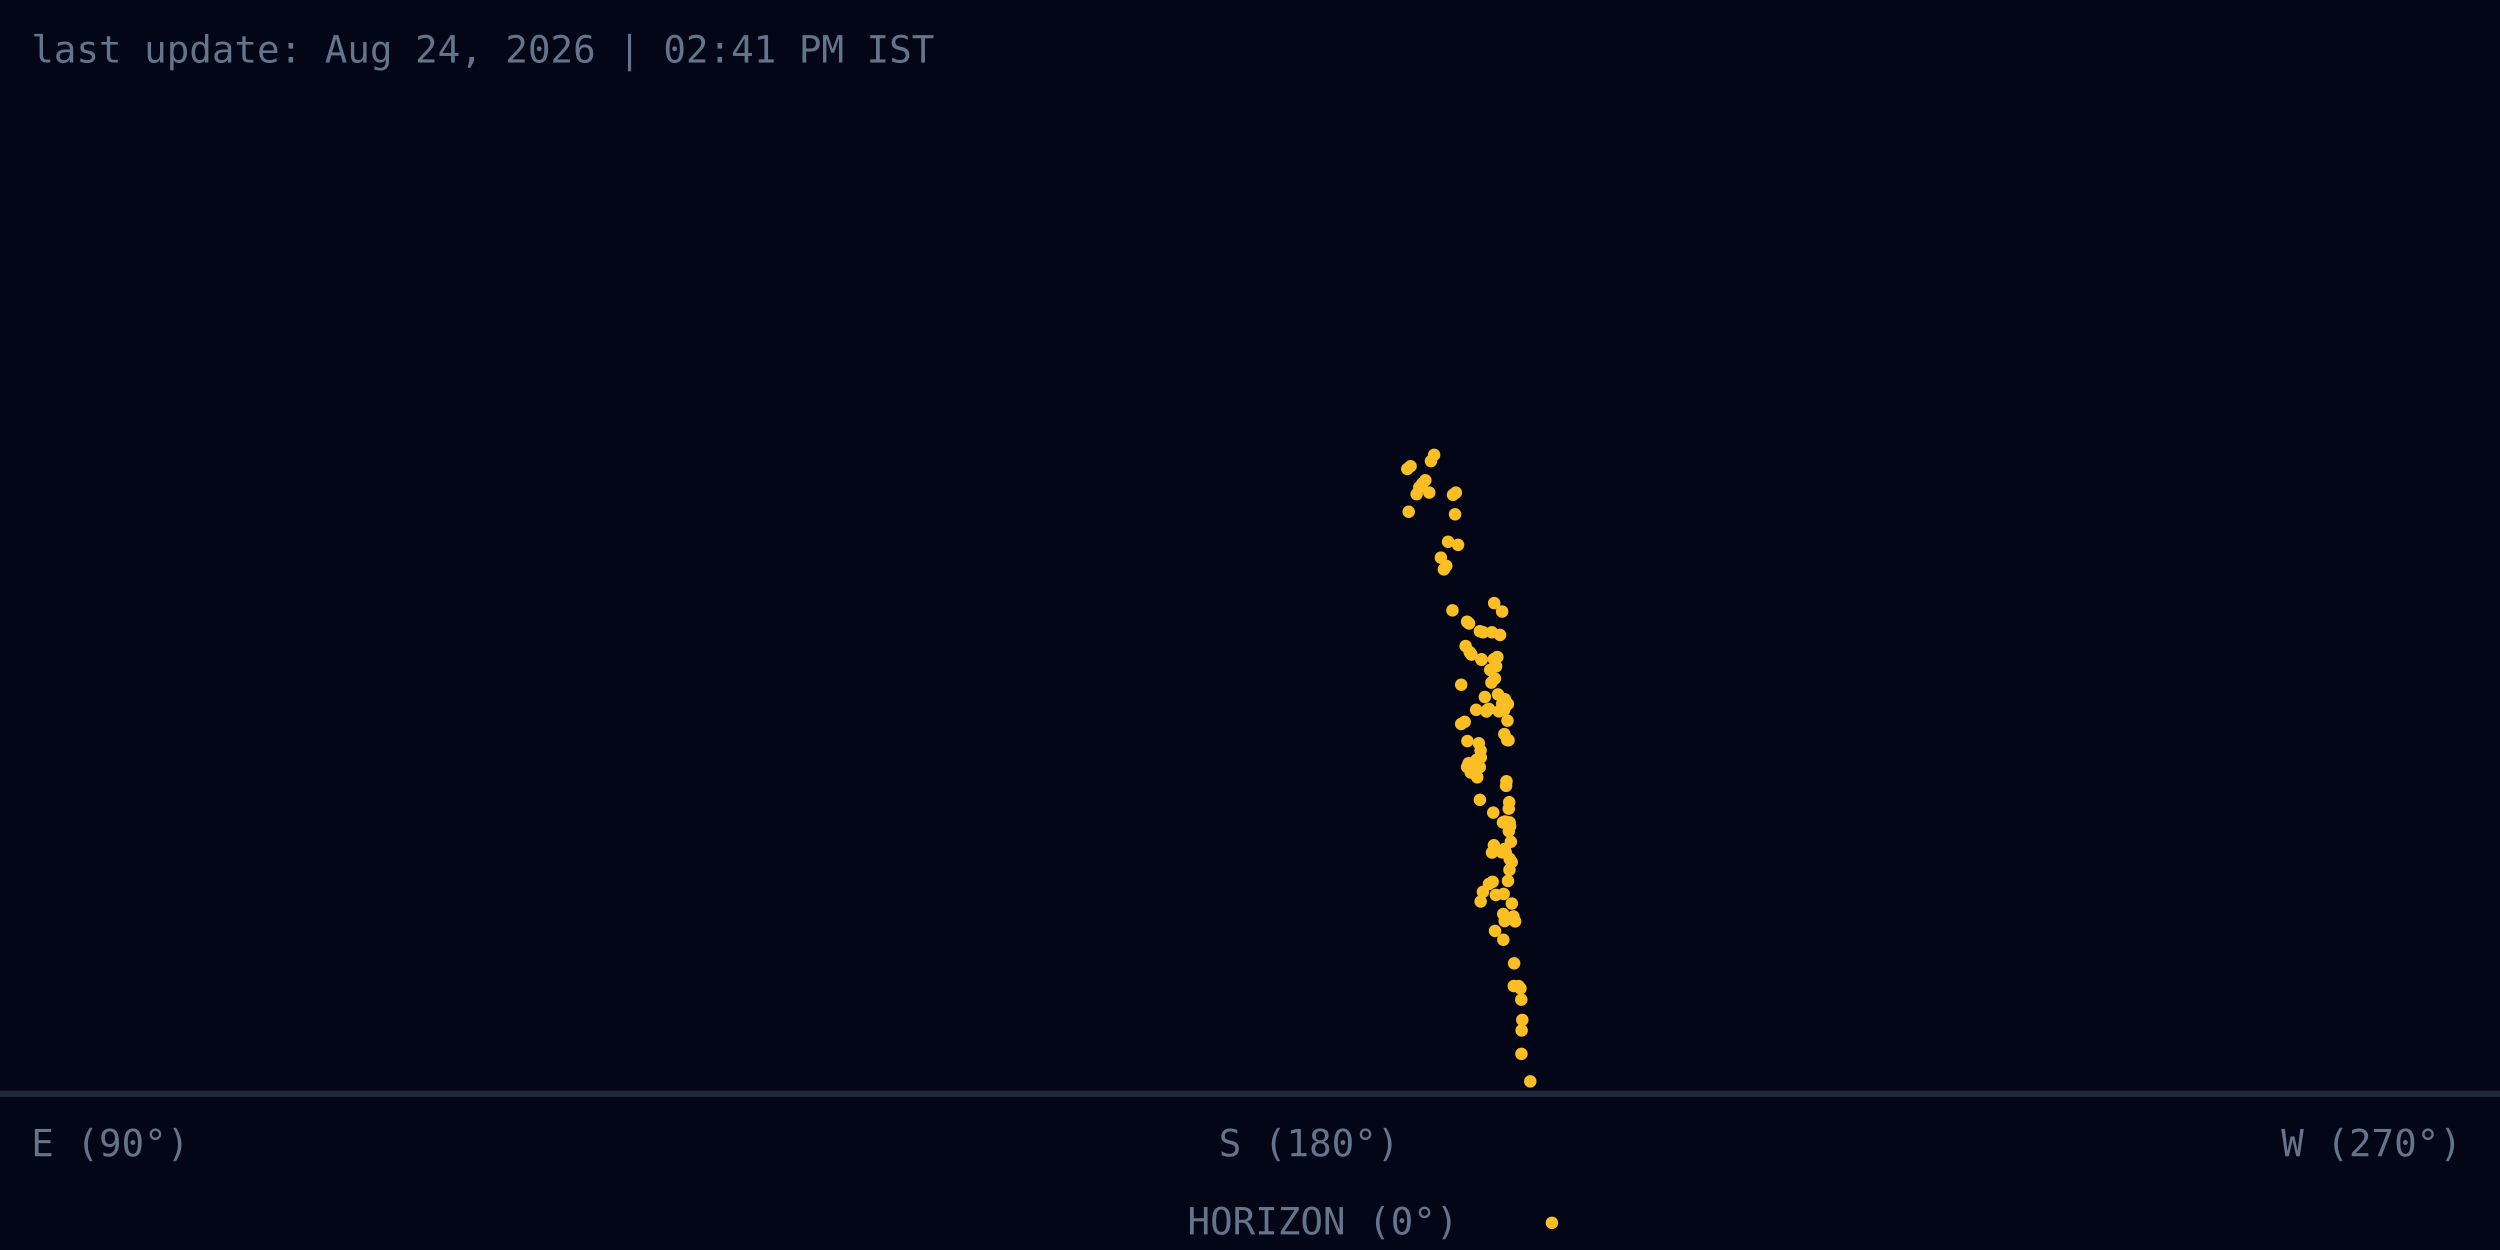
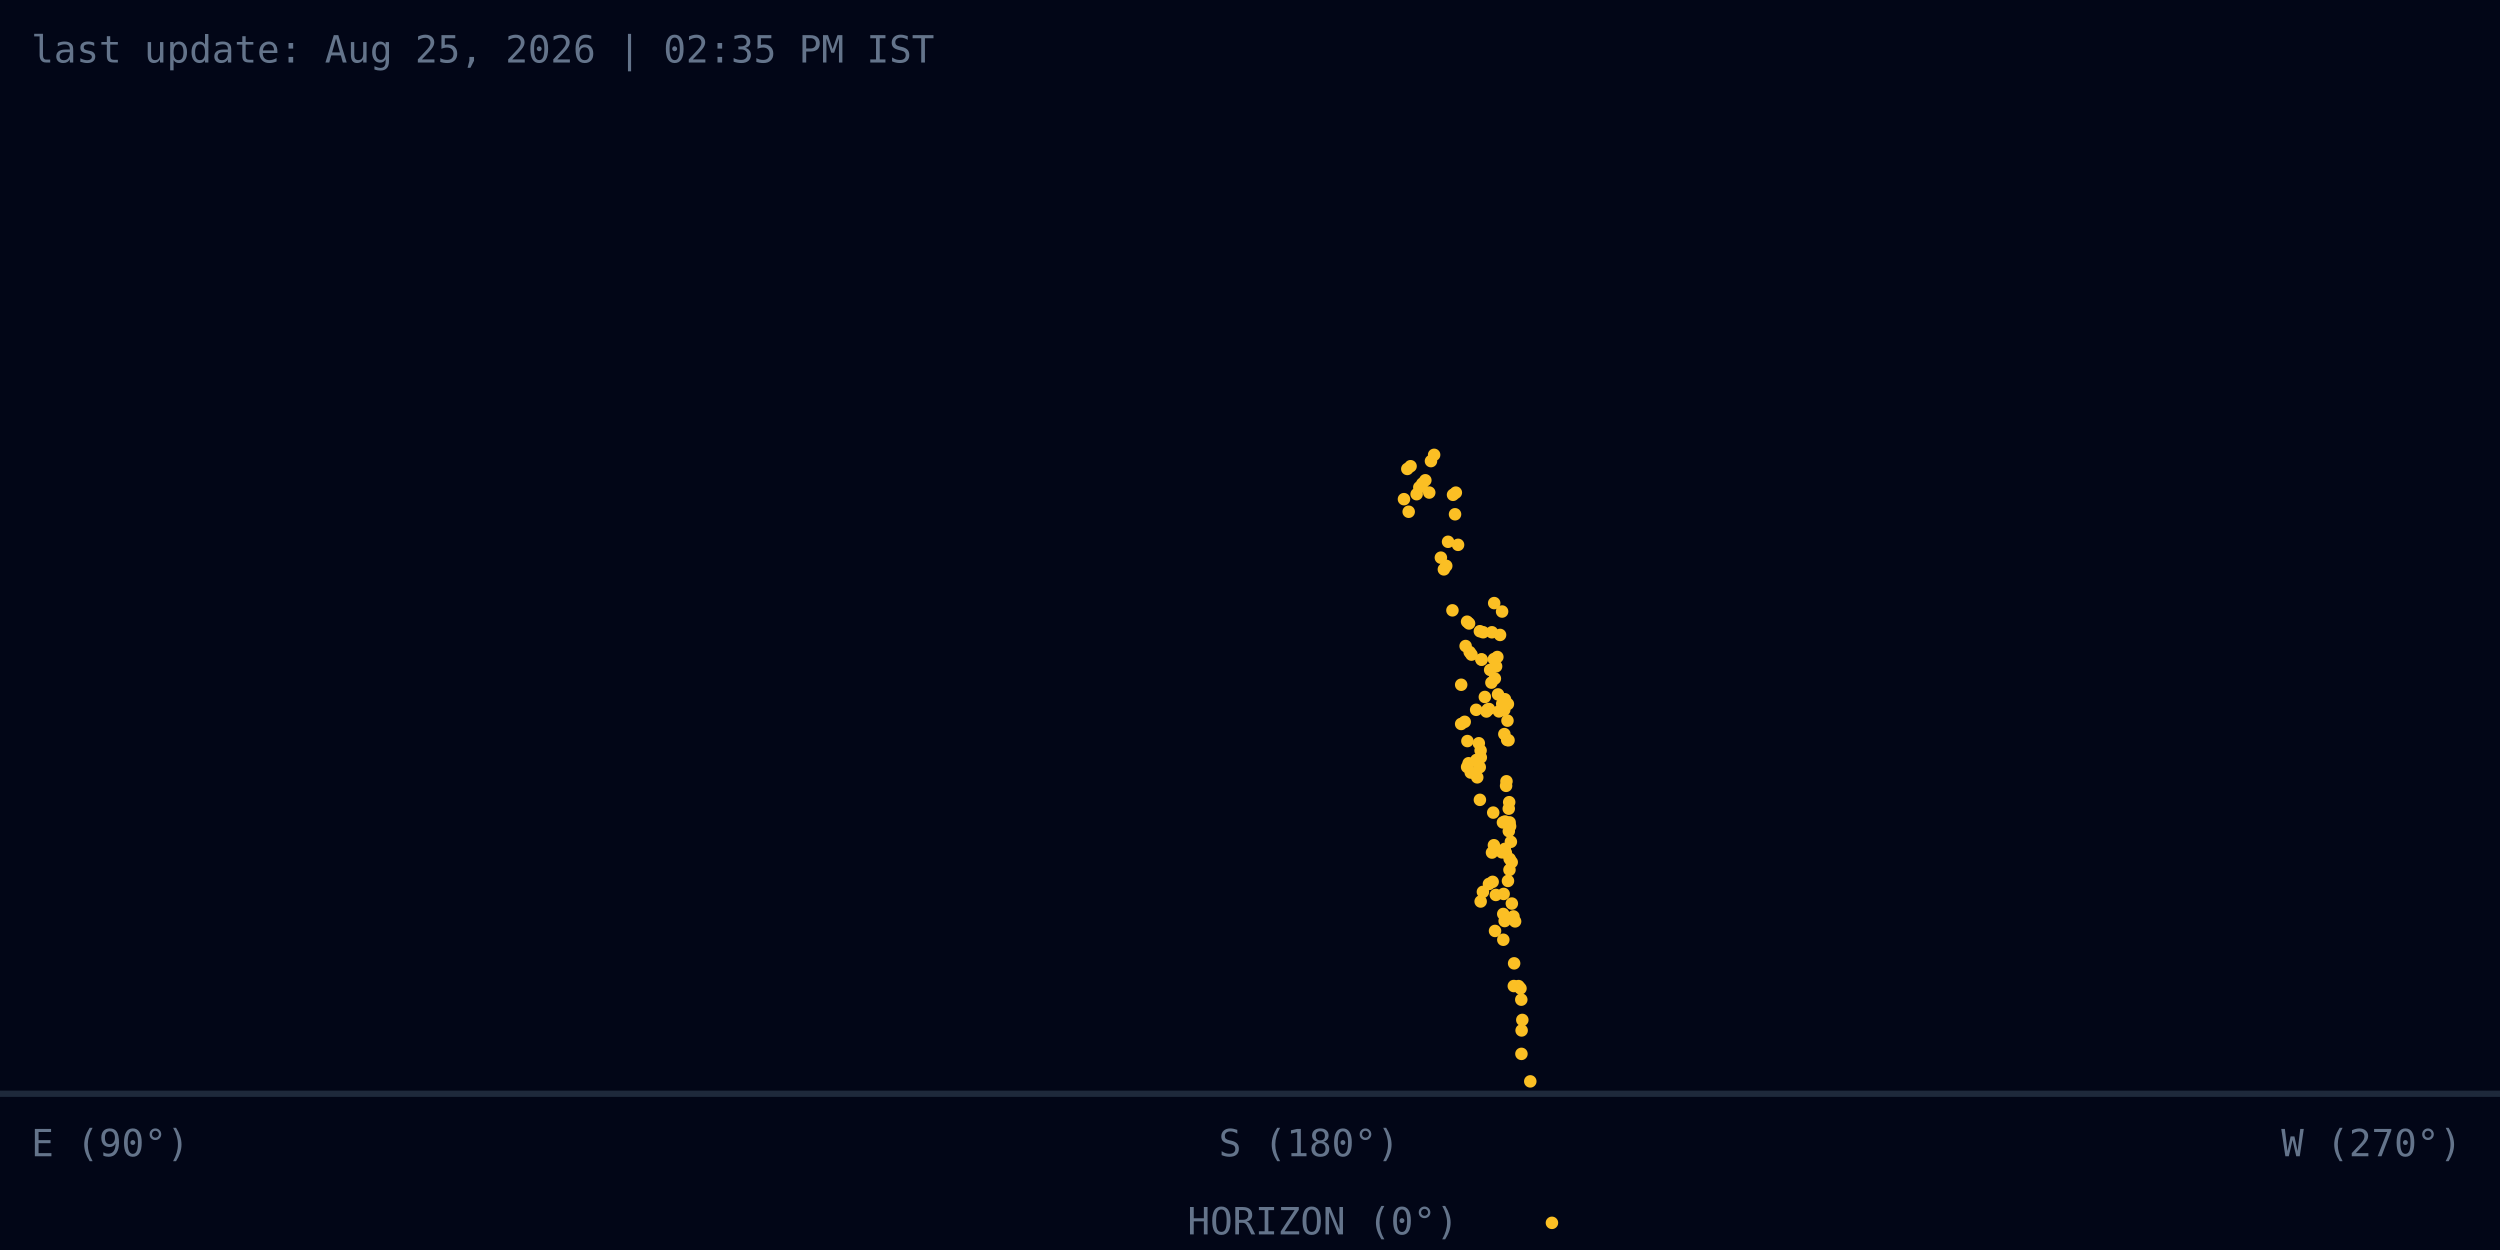
<svg xmlns="http://www.w3.org/2000/svg" width="800" height="400" viewBox="0 0 800 400">
  <rect width="800" height="400" fill="#020617" />
-   <text id="last-update" x="10" y="20" fill="#64748b" font-family="monospace">last update: Aug 24, 2026 | 02:41 PM IST</text>
+   <text id="last-update" x="10" y="20" fill="#64748b" font-family="monospace">last update: Aug 25, 2026 | 02:35 PM IST</text>
  <line x1="0" y1="350" x2="800" y2="350" stroke="#1e293b" stroke-width="2" />
  <text x="380" y="395" fill="#64748b" font-size="12" font-family="monospace">HORIZON (0°)</text>
  <text x="730" y="370" fill="#64748b" font-size="12" font-family="monospace">W (270°)</text>
  <text x="390" y="370" fill="#64748b" font-size="12" font-family="monospace">S (180°)</text>
  <text x="10" y="370" fill="#64748b" font-size="12" font-family="monospace">E (90°)</text>
  <g id="analemma-points">
    <circle cx=" 465.61" cy=" 164.57" r="2" fill="#fbbf24">
 </circle>
    <circle cx=" 467.57" cy=" 231.67" r="2" fill="#fbbf24">
 </circle>
    <circle cx=" 467.58" cy=" 219.12" r="2" fill="#fbbf24">
 </circle>
    <circle cx=" 468.71" cy=" 230.98" r="2" fill="#fbbf24">
 </circle>
    <circle cx=" 469.57" cy=" 237.14" r="2" fill="#fbbf24">
 </circle>
    <circle cx=" 469.00" cy=" 206.73" r="2" fill="#fbbf24">
 </circle>
    <circle cx=" 469.47" cy=" 198.94" r="2" fill="#fbbf24">
 </circle>
    <circle cx=" 470.10" cy=" 199.51" r="2" fill="#fbbf24">
 </circle>
    <circle cx=" 474.53" cy=" 285.41" r="2" fill="#fbbf24">
 </circle>
    <circle cx=" 472.47" cy=" 243.18" r="2" fill="#fbbf24">
 </circle>
    <circle cx=" 473.57" cy=" 255.95" r="2" fill="#fbbf24">
 </circle>
    <circle cx=" 473.22" cy=" 237.84" r="2" fill="#fbbf24">
 </circle>
    <circle cx=" 473.79" cy=" 240.17" r="2" fill="#fbbf24">
 </circle>
    <circle cx=" 473.56" cy=" 201.99" r="2" fill="#fbbf24">
 </circle>
    <circle cx=" 474.09" cy=" 210.99" r="2" fill="#fbbf24">
 </circle>
    <circle cx=" 478.41" cy=" 297.90" r="2" fill="#fbbf24">
 </circle>
    <circle cx=" 477.65" cy=" 282.19" r="2" fill="#fbbf24">
 </circle>
    <circle cx=" 477.44" cy=" 272.82" r="2" fill="#fbbf24">
 </circle>
    <circle cx=" 478.67" cy=" 286.38" r="2" fill="#fbbf24">
 </circle>
    <circle cx=" 478.05" cy=" 270.47" r="2" fill="#fbbf24">
 </circle>
    <circle cx=" 476.85" cy=" 214.37" r="2" fill="#fbbf24">
 </circle>
    <circle cx=" 477.25" cy=" 218.44" r="2" fill="#fbbf24">
 </circle>
    <circle cx=" 481.06" cy=" 300.72" r="2" fill="#fbbf24">
 </circle>
    <circle cx=" 481.04" cy=" 292.47" r="2" fill="#fbbf24">
 </circle>
    <circle cx=" 481.49" cy=" 294.73" r="2" fill="#fbbf24">
 </circle>
    <circle cx=" 481.17" cy=" 286.06" r="2" fill="#fbbf24">
 </circle>
    <circle cx=" 479.37" cy=" 222.21" r="2" fill="#fbbf24">
 </circle>
    <circle cx=" 479.67" cy=" 227.65" r="2" fill="#fbbf24">
 </circle>
    <circle cx=" 498.29" cy=" 411.31" r="2" fill="#fbbf24">
 </circle>
    <circle cx=" 498.34" cy=" 411.53" r="2" fill="#fbbf24">
 </circle>
    <circle cx=" 484.42" cy=" 315.53" r="2" fill="#fbbf24">
 </circle>
    <circle cx=" 486.86" cy=" 337.24" r="2" fill="#fbbf24">
 </circle>
    <circle cx=" 481.87" cy=" 272.88" r="2" fill="#fbbf24">
 </circle>
    <circle cx=" 482.55" cy=" 281.90" r="2" fill="#fbbf24">
 </circle>
    <circle cx=" 481.19" cy=" 226.61" r="2" fill="#fbbf24">
 </circle>
    <circle cx=" 481.39" cy=" 234.91" r="2" fill="#fbbf24">
 </circle>
    <circle cx=" 486.92" cy=" 329.74" r="2" fill="#fbbf24">
 </circle>
    <circle cx=" 483.03" cy=" 278.36" r="2" fill="#fbbf24">
 </circle>
    <circle cx=" 483.79" cy=" 289.14" r="2" fill="#fbbf24">
 </circle>
    <circle cx=" 485.93" cy=" 315.55" r="2" fill="#fbbf24">
 </circle>
    <circle cx=" 484.30" cy=" 293.26" r="2" fill="#fbbf24">
 </circle>
    <circle cx=" 482.30" cy=" 236.80" r="2" fill="#fbbf24">
 </circle>
    <circle cx=" 482.80" cy=" 258.78" r="2" fill="#fbbf24">
 </circle>
    <circle cx=" 501.22" cy=" 413.90" r="2" fill="#fbbf24">
 </circle>
    <circle cx=" 489.69" cy=" 346.04" r="2" fill="#fbbf24">
 </circle>
    <circle cx=" 486.81" cy=" 319.89" r="2" fill="#fbbf24">
 </circle>
    <circle cx=" 484.83" cy=" 294.84" r="2" fill="#fbbf24">
 </circle>
    <circle cx=" 486.55" cy=" 316.29" r="2" fill="#fbbf24">
 </circle>
    <circle cx=" 482.73" cy=" 236.88" r="2" fill="#fbbf24">
 </circle>
    <circle cx=" 483.48" cy=" 269.37" r="2" fill="#fbbf24">
 </circle>
    <circle cx=" 496.62" cy=" 391.31" r="2" fill="#fbbf24">
 </circle>
    <circle cx=" 483.75" cy=" 275.90" r="2" fill="#fbbf24">
 </circle>
    <circle cx=" 483.23" cy=" 264.40" r="2" fill="#fbbf24">
 </circle>
    <circle cx=" 482.94" cy=" 256.70" r="2" fill="#fbbf24">
 </circle>
    <circle cx=" 483.08" cy=" 263.17" r="2" fill="#fbbf24">
 </circle>
    <circle cx=" 482.53" cy=" 225.29" r="2" fill="#fbbf24">
 </circle>
    <circle cx=" 482.39" cy=" 230.61" r="2" fill="#fbbf24">
 </circle>
    <circle cx=" 487.14" cy=" 326.38" r="2" fill="#fbbf24">
 </circle>
    <circle cx=" 482.82" cy=" 265.96" r="2" fill="#fbbf24">
 </circle>
    <circle cx=" 483.09" cy=" 274.84" r="2" fill="#fbbf24">
 </circle>
    <circle cx=" 482.07" cy=" 250.01" r="2" fill="#fbbf24">
 </circle>
    <circle cx=" 481.95" cy=" 251.47" r="2" fill="#fbbf24">
 </circle>
    <circle cx=" 481.58" cy=" 223.76" r="2" fill="#fbbf24">
 </circle>
    <circle cx=" 481.36" cy=" 227.15" r="2" fill="#fbbf24">
 </circle>
    <circle cx=" 484.52" cy=" 308.27" r="2" fill="#fbbf24">
 </circle>
    <circle cx=" 481.59" cy=" 262.88" r="2" fill="#fbbf24">
 </circle>
    <circle cx=" 480.71" cy=" 225.23" r="2" fill="#fbbf24">
 </circle>
    <circle cx=" 481.54" cy=" 271.65" r="2" fill="#fbbf24">
 </circle>
    <circle cx=" 480.94" cy=" 263.18" r="2" fill="#fbbf24">
 </circle>
    <circle cx=" 480.67" cy=" 195.69" r="2" fill="#fbbf24">
 </circle>
    <circle cx=" 480.02" cy=" 203.18" r="2" fill="#fbbf24">
 </circle>
    <circle cx=" 480.62" cy=" 272.75" r="2" fill="#fbbf24">
 </circle>
    <circle cx=" 479.15" cy=" 210.24" r="2" fill="#fbbf24">
 </circle>
    <circle cx=" 478.75" cy=" 213.23" r="2" fill="#fbbf24">
 </circle>
    <circle cx=" 478.36" cy=" 217.14" r="2" fill="#fbbf24">
 </circle>
    <circle cx=" 478.05" cy=" 210.91" r="2" fill="#fbbf24">
 </circle>
    <circle cx=" 478.14" cy=" 192.99" r="2" fill="#fbbf24">
 </circle>
    <circle cx=" 477.41" cy=" 202.33" r="2" fill="#fbbf24">
 </circle>
    <circle cx=" 477.83" cy=" 260.03" r="2" fill="#fbbf24">
 </circle>
    <circle cx=" 476.48" cy=" 226.89" r="2" fill="#fbbf24">
 </circle>
    <circle cx=" 476.07" cy=" 227.06" r="2" fill="#fbbf24">
 </circle>
    <circle cx=" 475.66" cy=" 227.68" r="2" fill="#fbbf24">
 </circle>
    <circle cx=" 475.15" cy=" 223.03" r="2" fill="#fbbf24">
 </circle>
    <circle cx=" 474.61" cy=" 202.32" r="2" fill="#fbbf24">
 </circle>
    <circle cx=" 474.09" cy=" 211.11" r="2" fill="#fbbf24">
 </circle>
    <circle cx=" 476.46" cy=" 282.87" r="2" fill="#fbbf24">
 </circle>
    <circle cx=" 473.86" cy=" 242.39" r="2" fill="#fbbf24">
 </circle>
    <circle cx=" 473.52" cy=" 245.50" r="2" fill="#fbbf24">
 </circle>
    <circle cx=" 472.37" cy=" 227.14" r="2" fill="#fbbf24">
 </circle>
    <circle cx=" 472.72" cy=" 248.75" r="2" fill="#fbbf24">
 </circle>
    <circle cx=" 470.88" cy=" 209.48" r="2" fill="#fbbf24">
 </circle>
    <circle cx=" 470.29" cy=" 208.66" r="2" fill="#fbbf24">
 </circle>
    <circle cx=" 473.81" cy=" 288.48" r="2" fill="#fbbf24">
 </circle>
    <circle cx=" 470.64" cy=" 247.22" r="2" fill="#fbbf24">
 </circle>
    <circle cx=" 469.96" cy=" 244.24" r="2" fill="#fbbf24">
 </circle>
    <circle cx=" 469.48" cy=" 245.43" r="2" fill="#fbbf24">
 </circle>
    <circle cx=" 466.58" cy=" 174.35" r="2" fill="#fbbf24">
 </circle>
    <circle cx=" 465.87" cy=" 157.64" r="2" fill="#fbbf24">
 </circle>
    <circle cx=" 464.97" cy=" 158.34" r="2" fill="#fbbf24">
 </circle>
    <circle cx=" 464.78" cy=" 195.31" r="2" fill="#fbbf24">
 </circle>
    <circle cx=" 463.38" cy=" 173.37" r="2" fill="#fbbf24">
 </circle>
    <circle cx=" 462.80" cy=" 181.08" r="2" fill="#fbbf24">
 </circle>
    <circle cx=" 462.04" cy=" 182.20" r="2" fill="#fbbf24">
 </circle>
    <circle cx=" 461.08" cy=" 178.45" r="2" fill="#fbbf24">
 </circle>
    <circle cx=" 458.92" cy=" 145.55" r="2" fill="#fbbf24">
 </circle>
    <circle cx=" 457.91" cy=" 147.55" r="2" fill="#fbbf24">
 </circle>
    <circle cx=" 457.36" cy=" 157.62" r="2" fill="#fbbf24">
 </circle>
    <circle cx=" 456.11" cy=" 153.69" r="2" fill="#fbbf24">
 </circle>
    <circle cx=" 455.13" cy=" 154.77" r="2" fill="#fbbf24">
 </circle>
    <circle cx=" 454.18" cy=" 155.94" r="2" fill="#fbbf24">
 </circle>
    <circle cx=" 453.32" cy=" 158.14" r="2" fill="#fbbf24">
 </circle>
    <circle cx=" 451.38" cy=" 149.19" r="2" fill="#fbbf24">
 </circle>
    <circle cx=" 450.34" cy=" 150.06" r="2" fill="#fbbf24">
 </circle>
    <circle cx=" 450.78" cy=" 163.76" r="2" fill="#fbbf24">
 </circle>
+     <circle cx=" 449.27" cy=" 159.73" r="2" fill="#fbbf24">
+  </circle>
  </g>
</svg>
